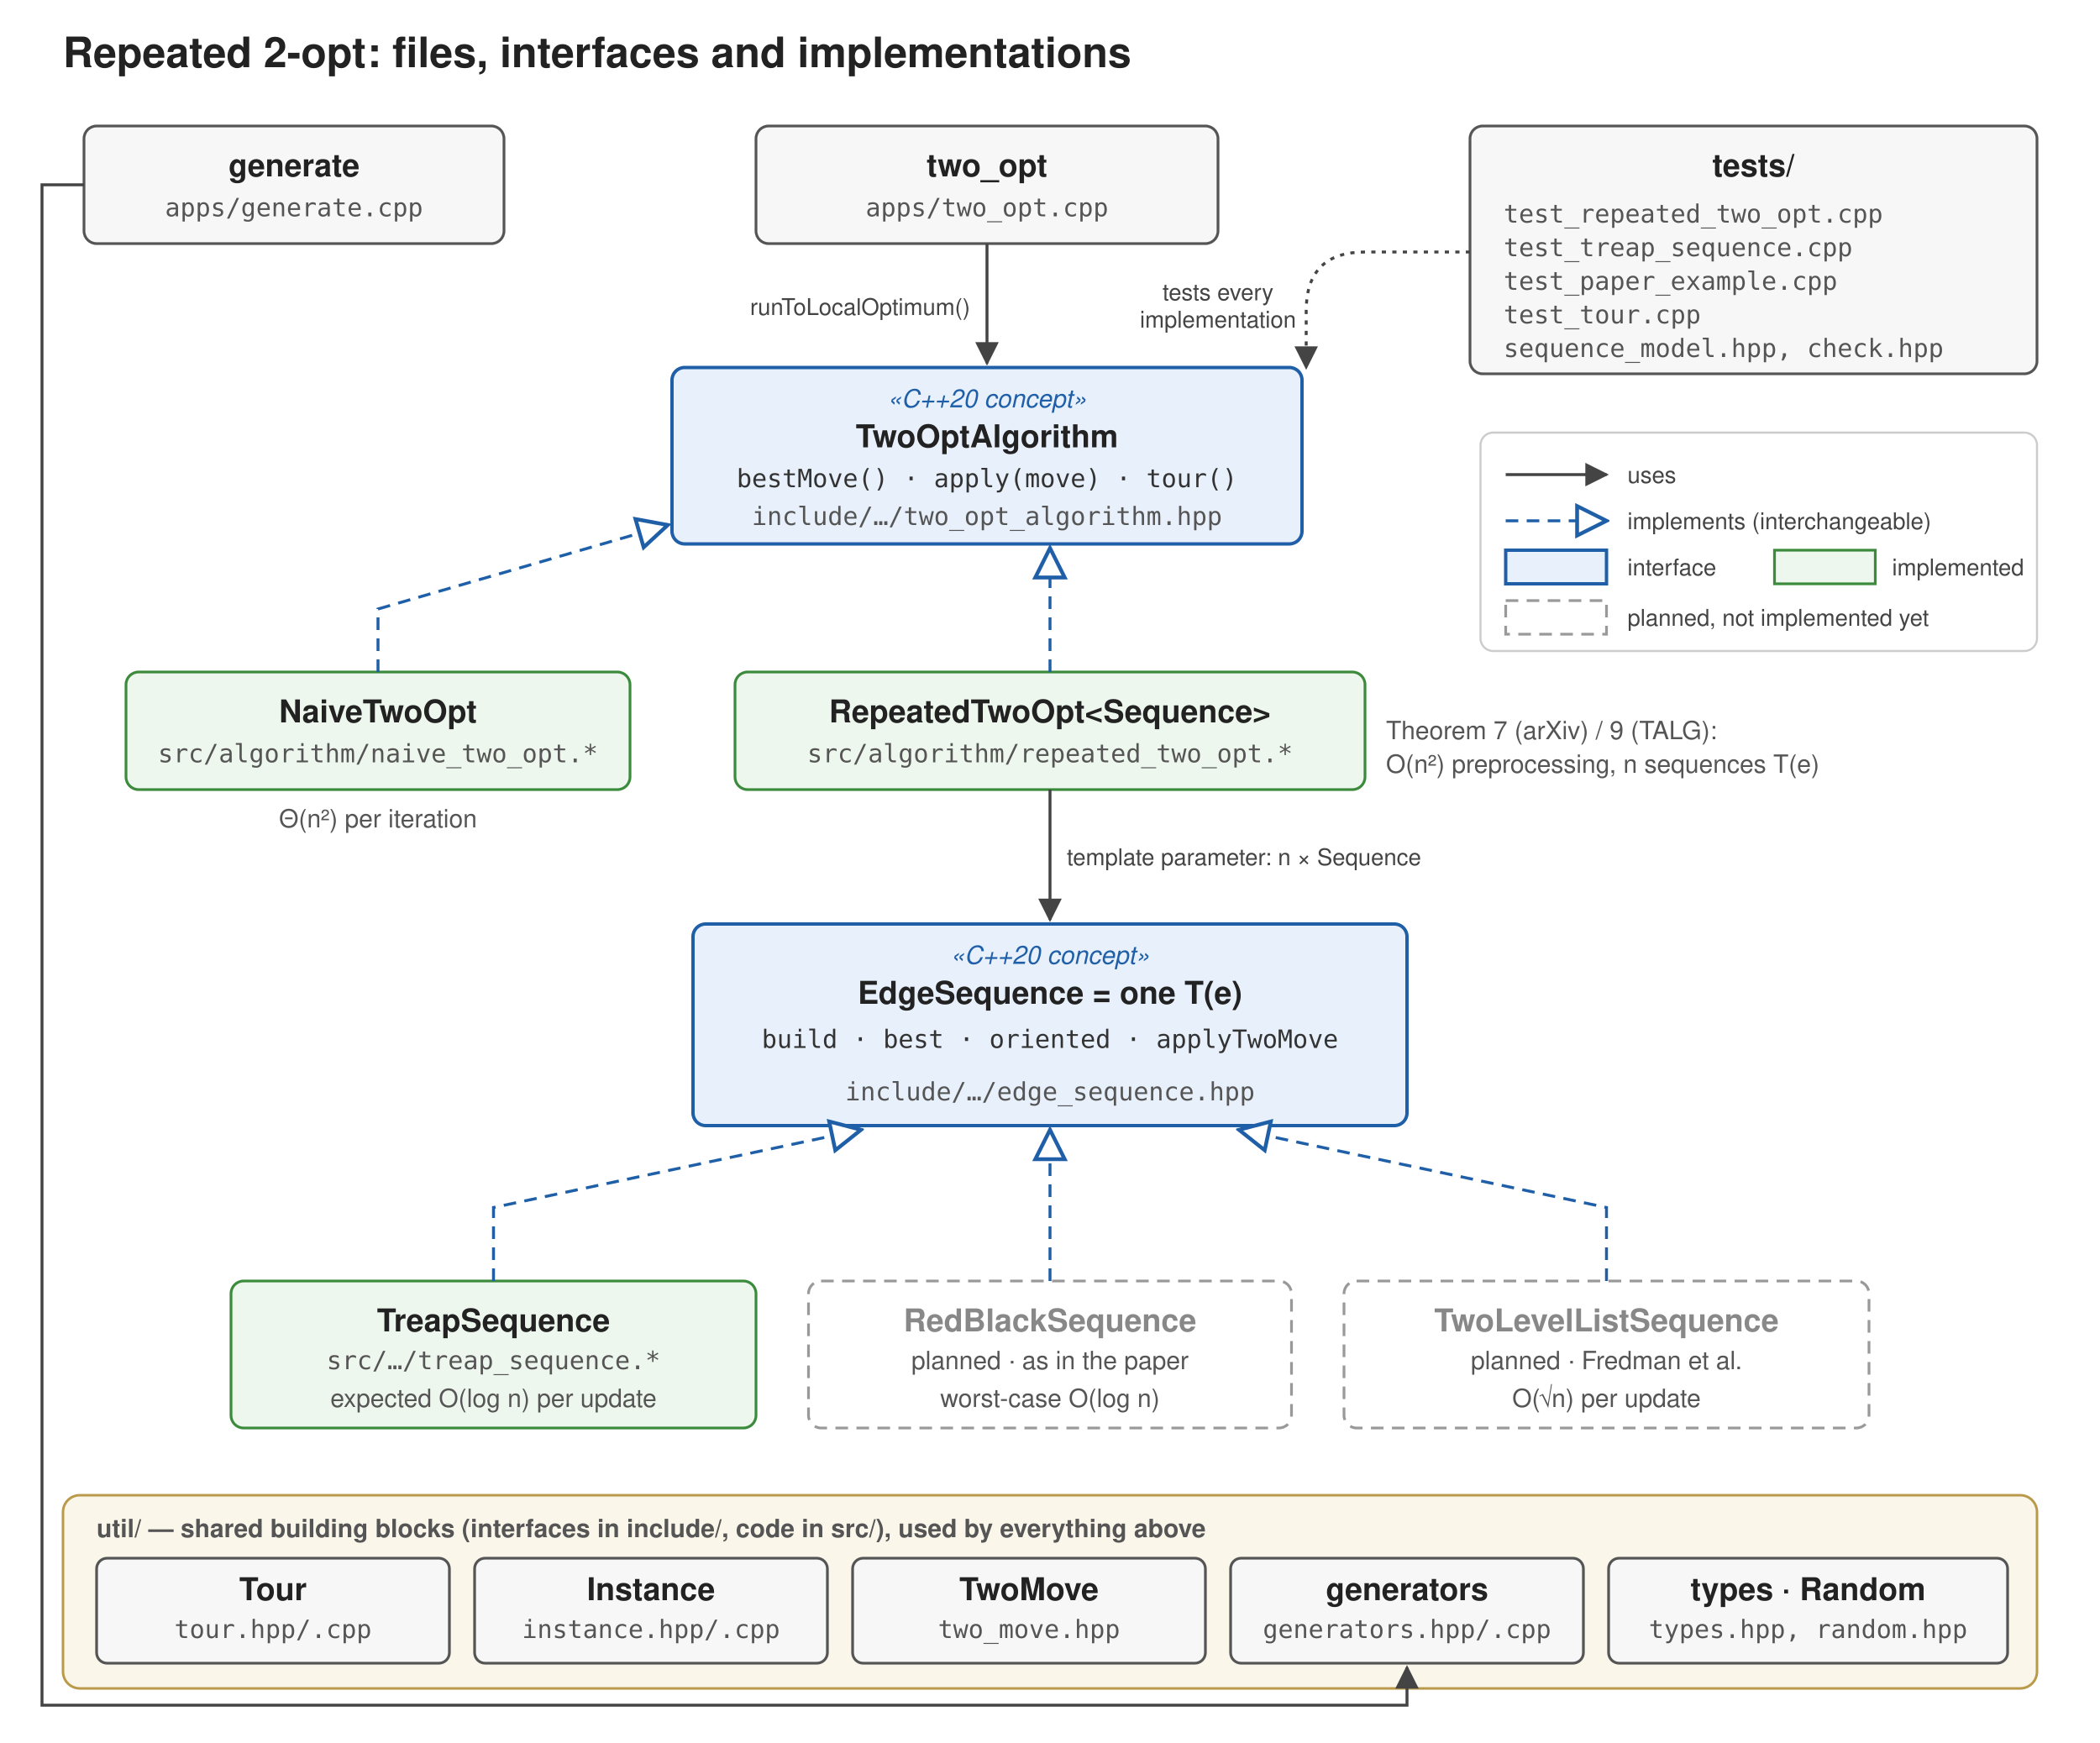
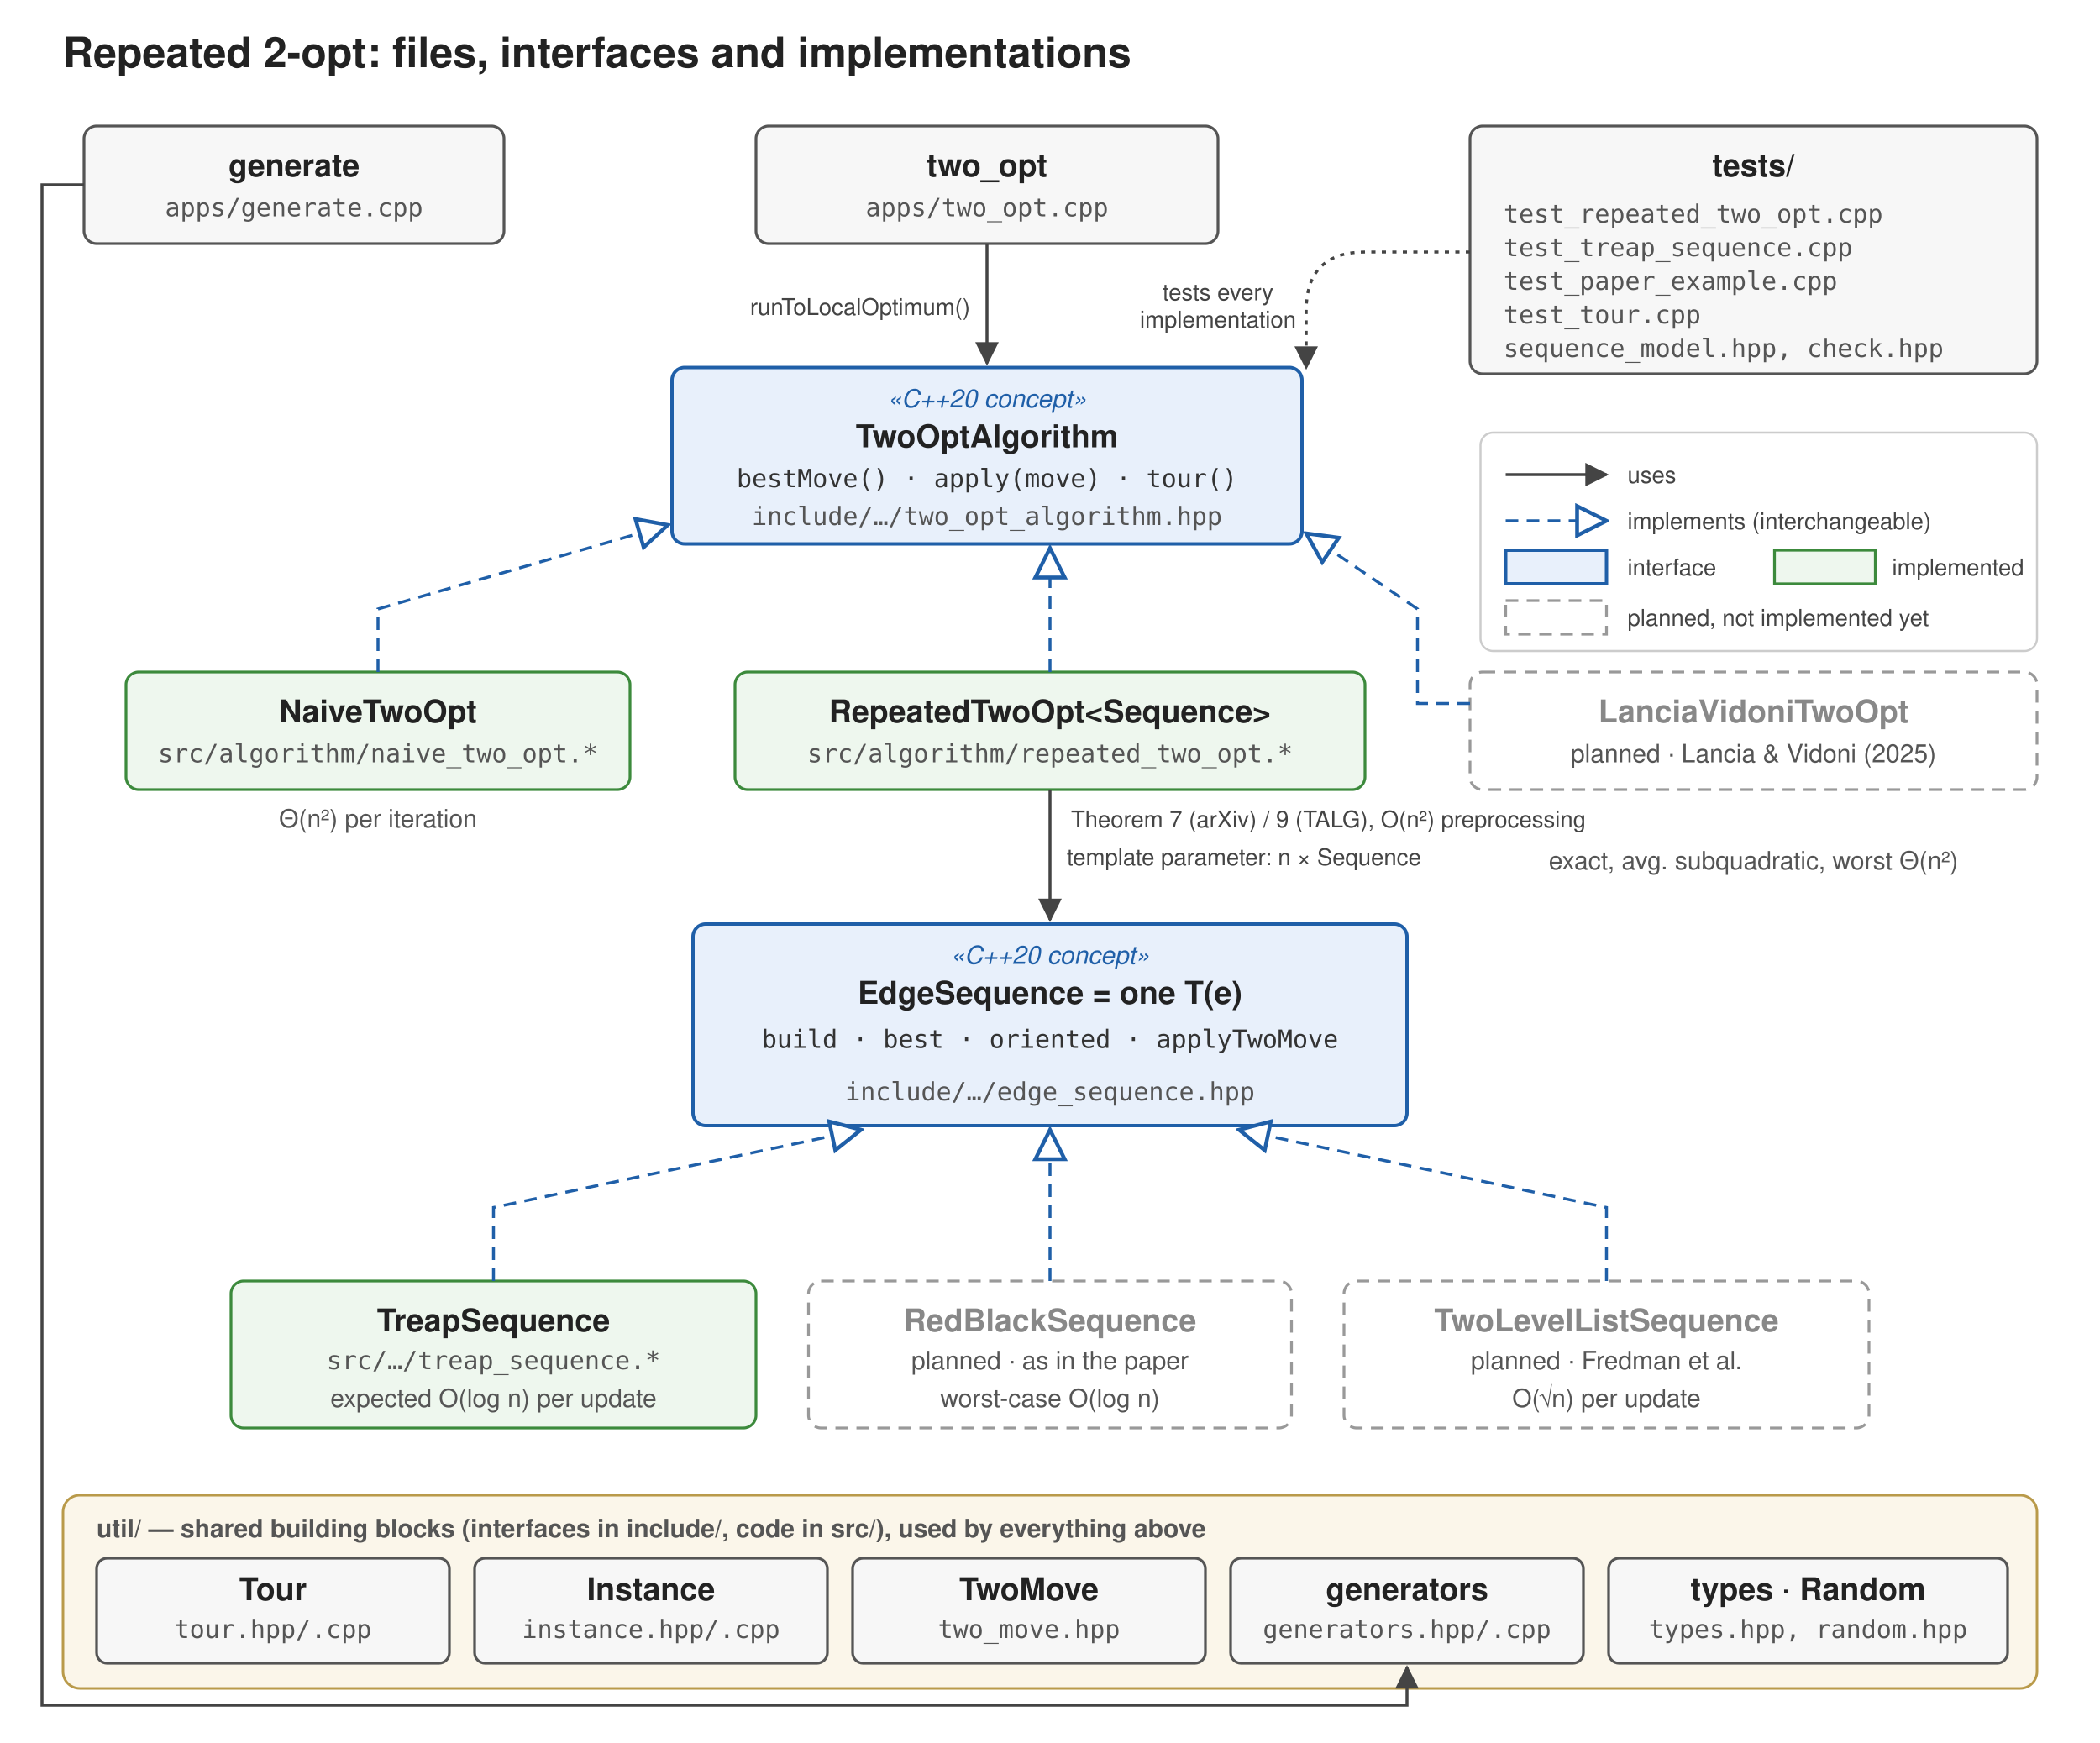
<svg xmlns="http://www.w3.org/2000/svg" viewBox="0 0 1000 830" width="1000" height="830" font-family="Helvetica, Arial, sans-serif">
  <defs>
    <marker id="uses" viewBox="0 0 10 10" refX="9" refY="5" markerWidth="8" markerHeight="8" orient="auto-start-reverse">
      <path d="M0,0 L10,5 L0,10 z" fill="#444" />
    </marker>
    <marker id="implements" viewBox="0 0 12 12" refX="11" refY="6" markerWidth="12" markerHeight="12" orient="auto-start-reverse">
      <path d="M1,1 L11,6 L1,11 z" fill="#fff" stroke="#1f5fa8" stroke-width="1.3" />
    </marker>
    <style>
      .box { fill: #f7f7f7; stroke: #555; stroke-width: 1.3; }
      .iface { fill: #e8f0fb; stroke: #1f5fa8; stroke-width: 1.6; }
      .impl { fill: #eef7ee; stroke: #3c8a3c; stroke-width: 1.3; }
      .planned { fill: #fff; stroke: #999; stroke-width: 1.3; stroke-dasharray: 6 4; }
      .band { fill: #fbf6ea; stroke: #b99a4a; stroke-width: 1.2; }
      .name { font-size: 15px; font-weight: bold; fill: #222; }
      .file { font-size: 12px; fill: #555; font-family: Menlo, Consolas, monospace; }
      .stereo { font-size: 12px; fill: #1f5fa8; font-style: italic; }
      .ops { font-size: 12px; fill: #333; font-family: Menlo, Consolas, monospace; }
      .note { font-size: 12px; fill: #555; }
      .gray { fill: #888; }
      .arrow { stroke: #444; stroke-width: 1.4; fill: none; marker-end: url(#uses); }
      .realize { stroke: #1f5fa8; stroke-width: 1.4; fill: none; stroke-dasharray: 6 4; marker-end: url(#implements); }
      .label { font-size: 11px; fill: #444; }
      .title { font-size: 20px; font-weight: bold; fill: #222; }
    </style>
  </defs>
  <rect width="1000" height="830" fill="#ffffff" />
  <text x="30" y="32" class="title">Repeated 2-opt: files, interfaces and implementations</text>
  <rect x="40" y="60" width="200" height="56" rx="6" class="box" />
  <text x="140" y="84" text-anchor="middle" class="name">generate</text>
  <text x="140" y="103" text-anchor="middle" class="file">apps/generate.cpp</text>
  <rect x="360" y="60" width="220" height="56" rx="6" class="box" />
  <text x="470" y="84" text-anchor="middle" class="name">two_opt</text>
  <text x="470" y="103" text-anchor="middle" class="file">apps/two_opt.cpp</text>
  <rect x="700" y="60" width="270" height="118" rx="6" class="box" />
  <text x="835" y="84" text-anchor="middle" class="name">tests/</text>
  <text x="716" y="106" class="file">test_repeated_two_opt.cpp</text>
  <text x="716" y="122" class="file">test_treap_sequence.cpp</text>
  <text x="716" y="138" class="file">test_paper_example.cpp</text>
  <text x="716" y="154" class="file">test_tour.cpp</text>
  <text x="716" y="170" class="file">sequence_model.hpp, check.hpp</text>
  <rect x="320" y="175" width="300" height="84" rx="6" class="iface" />
  <text x="470" y="194" text-anchor="middle" class="stereo">«C++20 concept»</text>
  <text x="470" y="213" text-anchor="middle" class="name">TwoOptAlgorithm</text>
  <text x="470" y="232" text-anchor="middle" class="ops">bestMove() · apply(move) · tour()</text>
  <text x="470" y="250" text-anchor="middle" class="file">include/…/two_opt_algorithm.hpp</text>
  <rect x="60" y="320" width="240" height="56" rx="6" class="impl" />
  <text x="180" y="344" text-anchor="middle" class="name">NaiveTwoOpt</text>
  <text x="180" y="363" text-anchor="middle" class="file">src/algorithm/naive_two_opt.*</text>
  <text x="180" y="394" text-anchor="middle" class="note">Θ(n²) per iteration</text>
  <rect x="350" y="320" width="300" height="56" rx="6" class="impl" />
  <text x="500" y="344" text-anchor="middle" class="name">RepeatedTwoOpt&lt;Sequence&gt;</text>
  <text x="500" y="363" text-anchor="middle" class="file">src/algorithm/repeated_two_opt.*</text>
-   <text x="660" y="352" class="note">Theorem 7 (arXiv) / 9 (TALG):</text>
-   <text x="660" y="368" class="note">O(n²) preprocessing, n sequences T(e)</text>
+   <text x="510" y="394" class="label">Theorem 7 (arXiv) / 9 (TALG), O(n²) preprocessing</text>
+   <rect x="700" y="320" width="270" height="56" rx="6" class="planned" />
+   <text x="835" y="344" text-anchor="middle" class="name gray">LanciaVidoniTwoOpt</text>
+   <text x="835" y="363" text-anchor="middle" class="note">planned · Lancia &amp; Vidoni (2025)</text>
+   <text x="835" y="414" text-anchor="middle" class="note">exact, avg. subquadratic, worst Θ(n²)</text>
  <rect x="330" y="440" width="340" height="96" rx="6" class="iface" />
  <text x="500" y="459" text-anchor="middle" class="stereo">«C++20 concept»</text>
  <text x="500" y="478" text-anchor="middle" class="name">EdgeSequence  =  one T(e)</text>
  <text x="500" y="499" text-anchor="middle" class="ops">build · best · oriented · applyTwoMove</text>
  <text x="500" y="524" text-anchor="middle" class="file">include/…/edge_sequence.hpp</text>
  <rect x="110" y="610" width="250" height="70" rx="6" class="impl" />
  <text x="235" y="634" text-anchor="middle" class="name">TreapSequence</text>
  <text x="235" y="652" text-anchor="middle" class="file">src/…/treap_sequence.*</text>
  <text x="235" y="670" text-anchor="middle" class="note">expected O(log n) per update</text>
  <rect x="385" y="610" width="230" height="70" rx="6" class="planned" />
  <text x="500" y="634" text-anchor="middle" class="name gray">RedBlackSequence</text>
  <text x="500" y="652" text-anchor="middle" class="note">planned · as in the paper</text>
  <text x="500" y="670" text-anchor="middle" class="note">worst-case O(log n)</text>
  <rect x="640" y="610" width="250" height="70" rx="6" class="planned" />
  <text x="765" y="634" text-anchor="middle" class="name gray">TwoLevelListSequence</text>
  <text x="765" y="652" text-anchor="middle" class="note">planned · Fredman et al.</text>
  <text x="765" y="670" text-anchor="middle" class="note">O(√n) per update</text>
  <rect x="30" y="712" width="940" height="92" rx="8" class="band" />
  <text x="46" y="732" class="note" font-weight="bold">util/ — shared building blocks (interfaces in include/, code in src/), used by everything above</text>
  <g>
    <rect x="46" y="742" width="168" height="50" rx="5" class="box" />
    <text x="130" y="762" text-anchor="middle" class="name">Tour</text>
    <text x="130" y="780" text-anchor="middle" class="file">tour.hpp/.cpp</text>
    <rect x="226" y="742" width="168" height="50" rx="5" class="box" />
    <text x="310" y="762" text-anchor="middle" class="name">Instance</text>
    <text x="310" y="780" text-anchor="middle" class="file">instance.hpp/.cpp</text>
    <rect x="406" y="742" width="168" height="50" rx="5" class="box" />
    <text x="490" y="762" text-anchor="middle" class="name">TwoMove</text>
    <text x="490" y="780" text-anchor="middle" class="file">two_move.hpp</text>
    <rect x="586" y="742" width="168" height="50" rx="5" class="box" />
    <text x="670" y="762" text-anchor="middle" class="name">generators</text>
    <text x="670" y="780" text-anchor="middle" class="file">generators.hpp/.cpp</text>
    <rect x="766" y="742" width="190" height="50" rx="5" class="box" />
    <text x="861" y="762" text-anchor="middle" class="name">types · Random</text>
    <text x="861" y="780" text-anchor="middle" class="file">types.hpp, random.hpp</text>
  </g>
  <path d="M470,116 L470,173" class="arrow" />
  <text x="462" y="150" text-anchor="end" class="label">runToLocalOptimum()</text>
  <path d="M40,88 L20,88 L20,812 L670,812 L670,794" class="arrow" />
  <path d="M500,376 L500,438" class="arrow" />
  <text x="508" y="412" class="label">template parameter: n × Sequence</text>
  <path d="M700,120 L650,120 Q622,120 622,148 L622,175" class="arrow" style="stroke-dasharray:2 3" />
  <text x="580" y="143" text-anchor="middle" class="label">tests every</text>
  <text x="580" y="156" text-anchor="middle" class="label">implementation</text>
  <path d="M180,320 L180,290 L318,250" class="realize" />
  <path d="M500,320 L500,261" class="realize" />
+   <path d="M700,335 L675,335 L675,290 L622,254" class="realize" />
  <path d="M235,610 L235,575 L410,538" class="realize" />
  <path d="M500,610 L500,538" class="realize" />
  <path d="M765,610 L765,575 L590,538" class="realize" />
  <g transform="translate(705,206)">
    <rect x="0" y="0" width="265" height="104" rx="6" fill="#fff" stroke="#ccc" />
    <path d="M12,20 L60,20" class="arrow" />
    <text x="70" y="24" class="label">uses</text>
    <path d="M12,42 L60,42" class="realize" />
    <text x="70" y="46" class="label">implements (interchangeable)</text>
    <rect x="12" y="56" width="48" height="16" class="iface" />
    <text x="70" y="68" class="label">interface</text>
    <rect x="140" y="56" width="48" height="16" class="impl" />
    <text x="196" y="68" class="label">implemented</text>
    <rect x="12" y="80" width="48" height="16" class="planned" />
    <text x="70" y="92" class="label">planned, not implemented yet</text>
  </g>
</svg>
